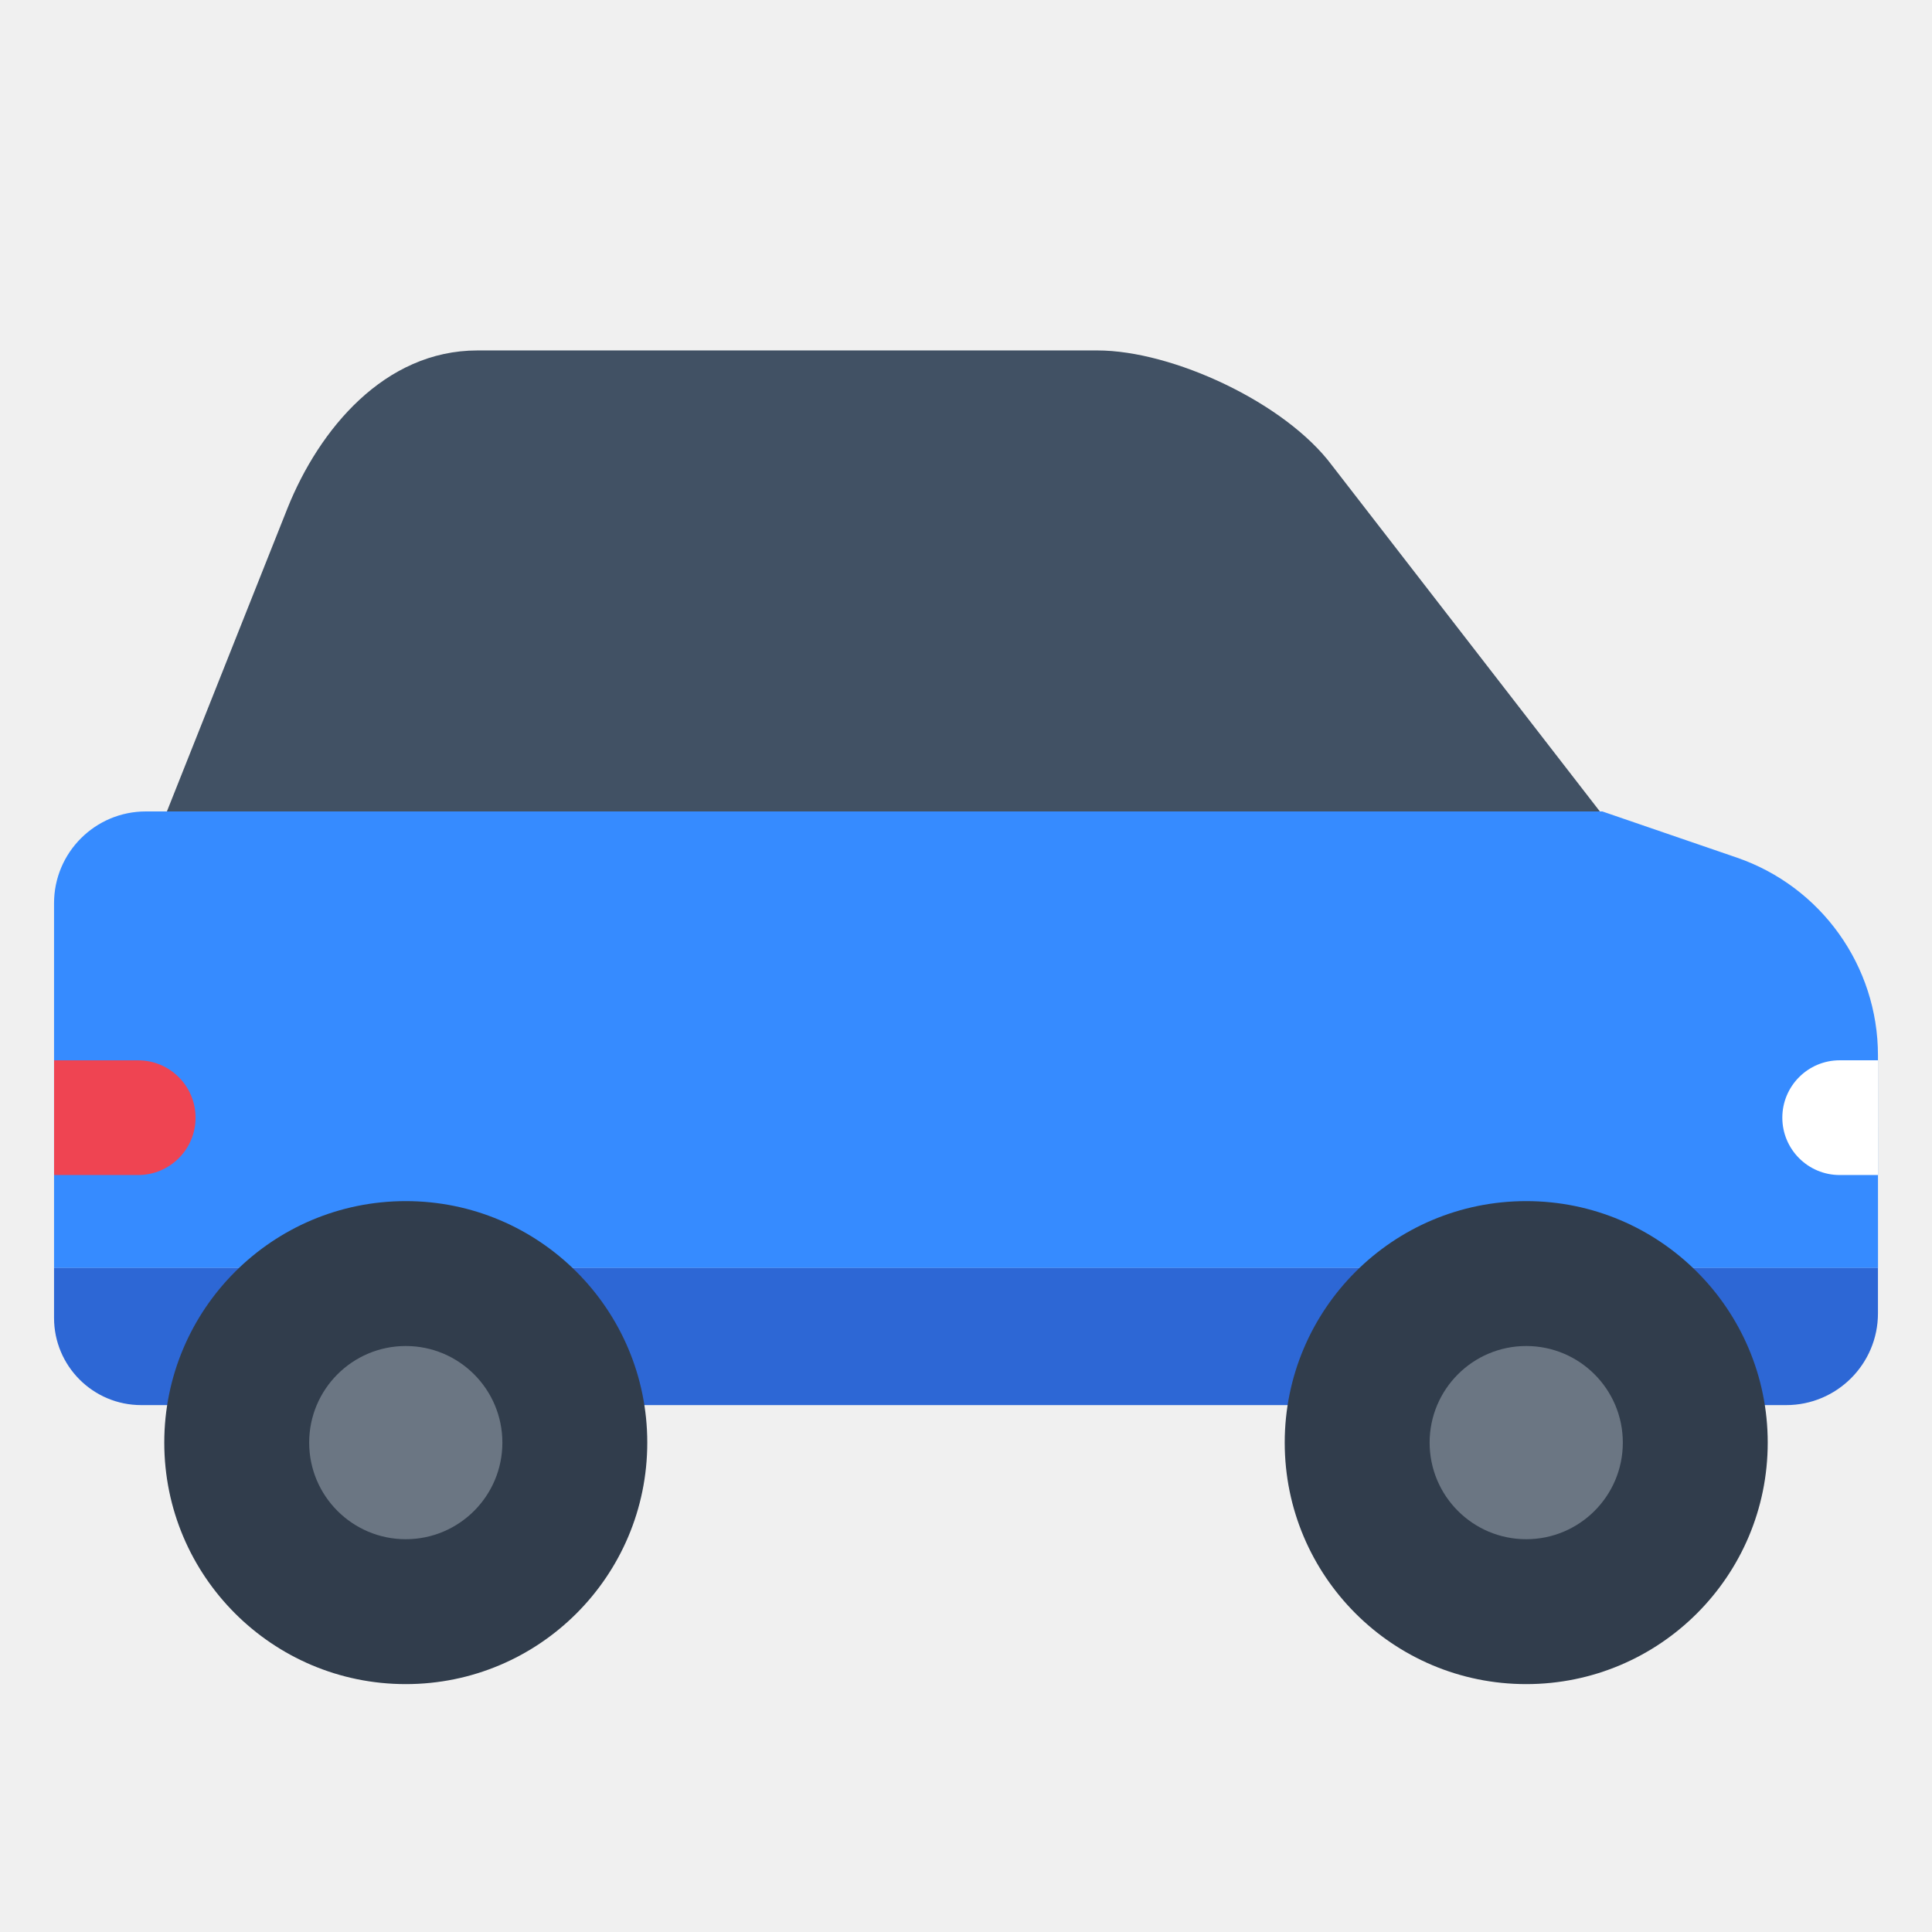
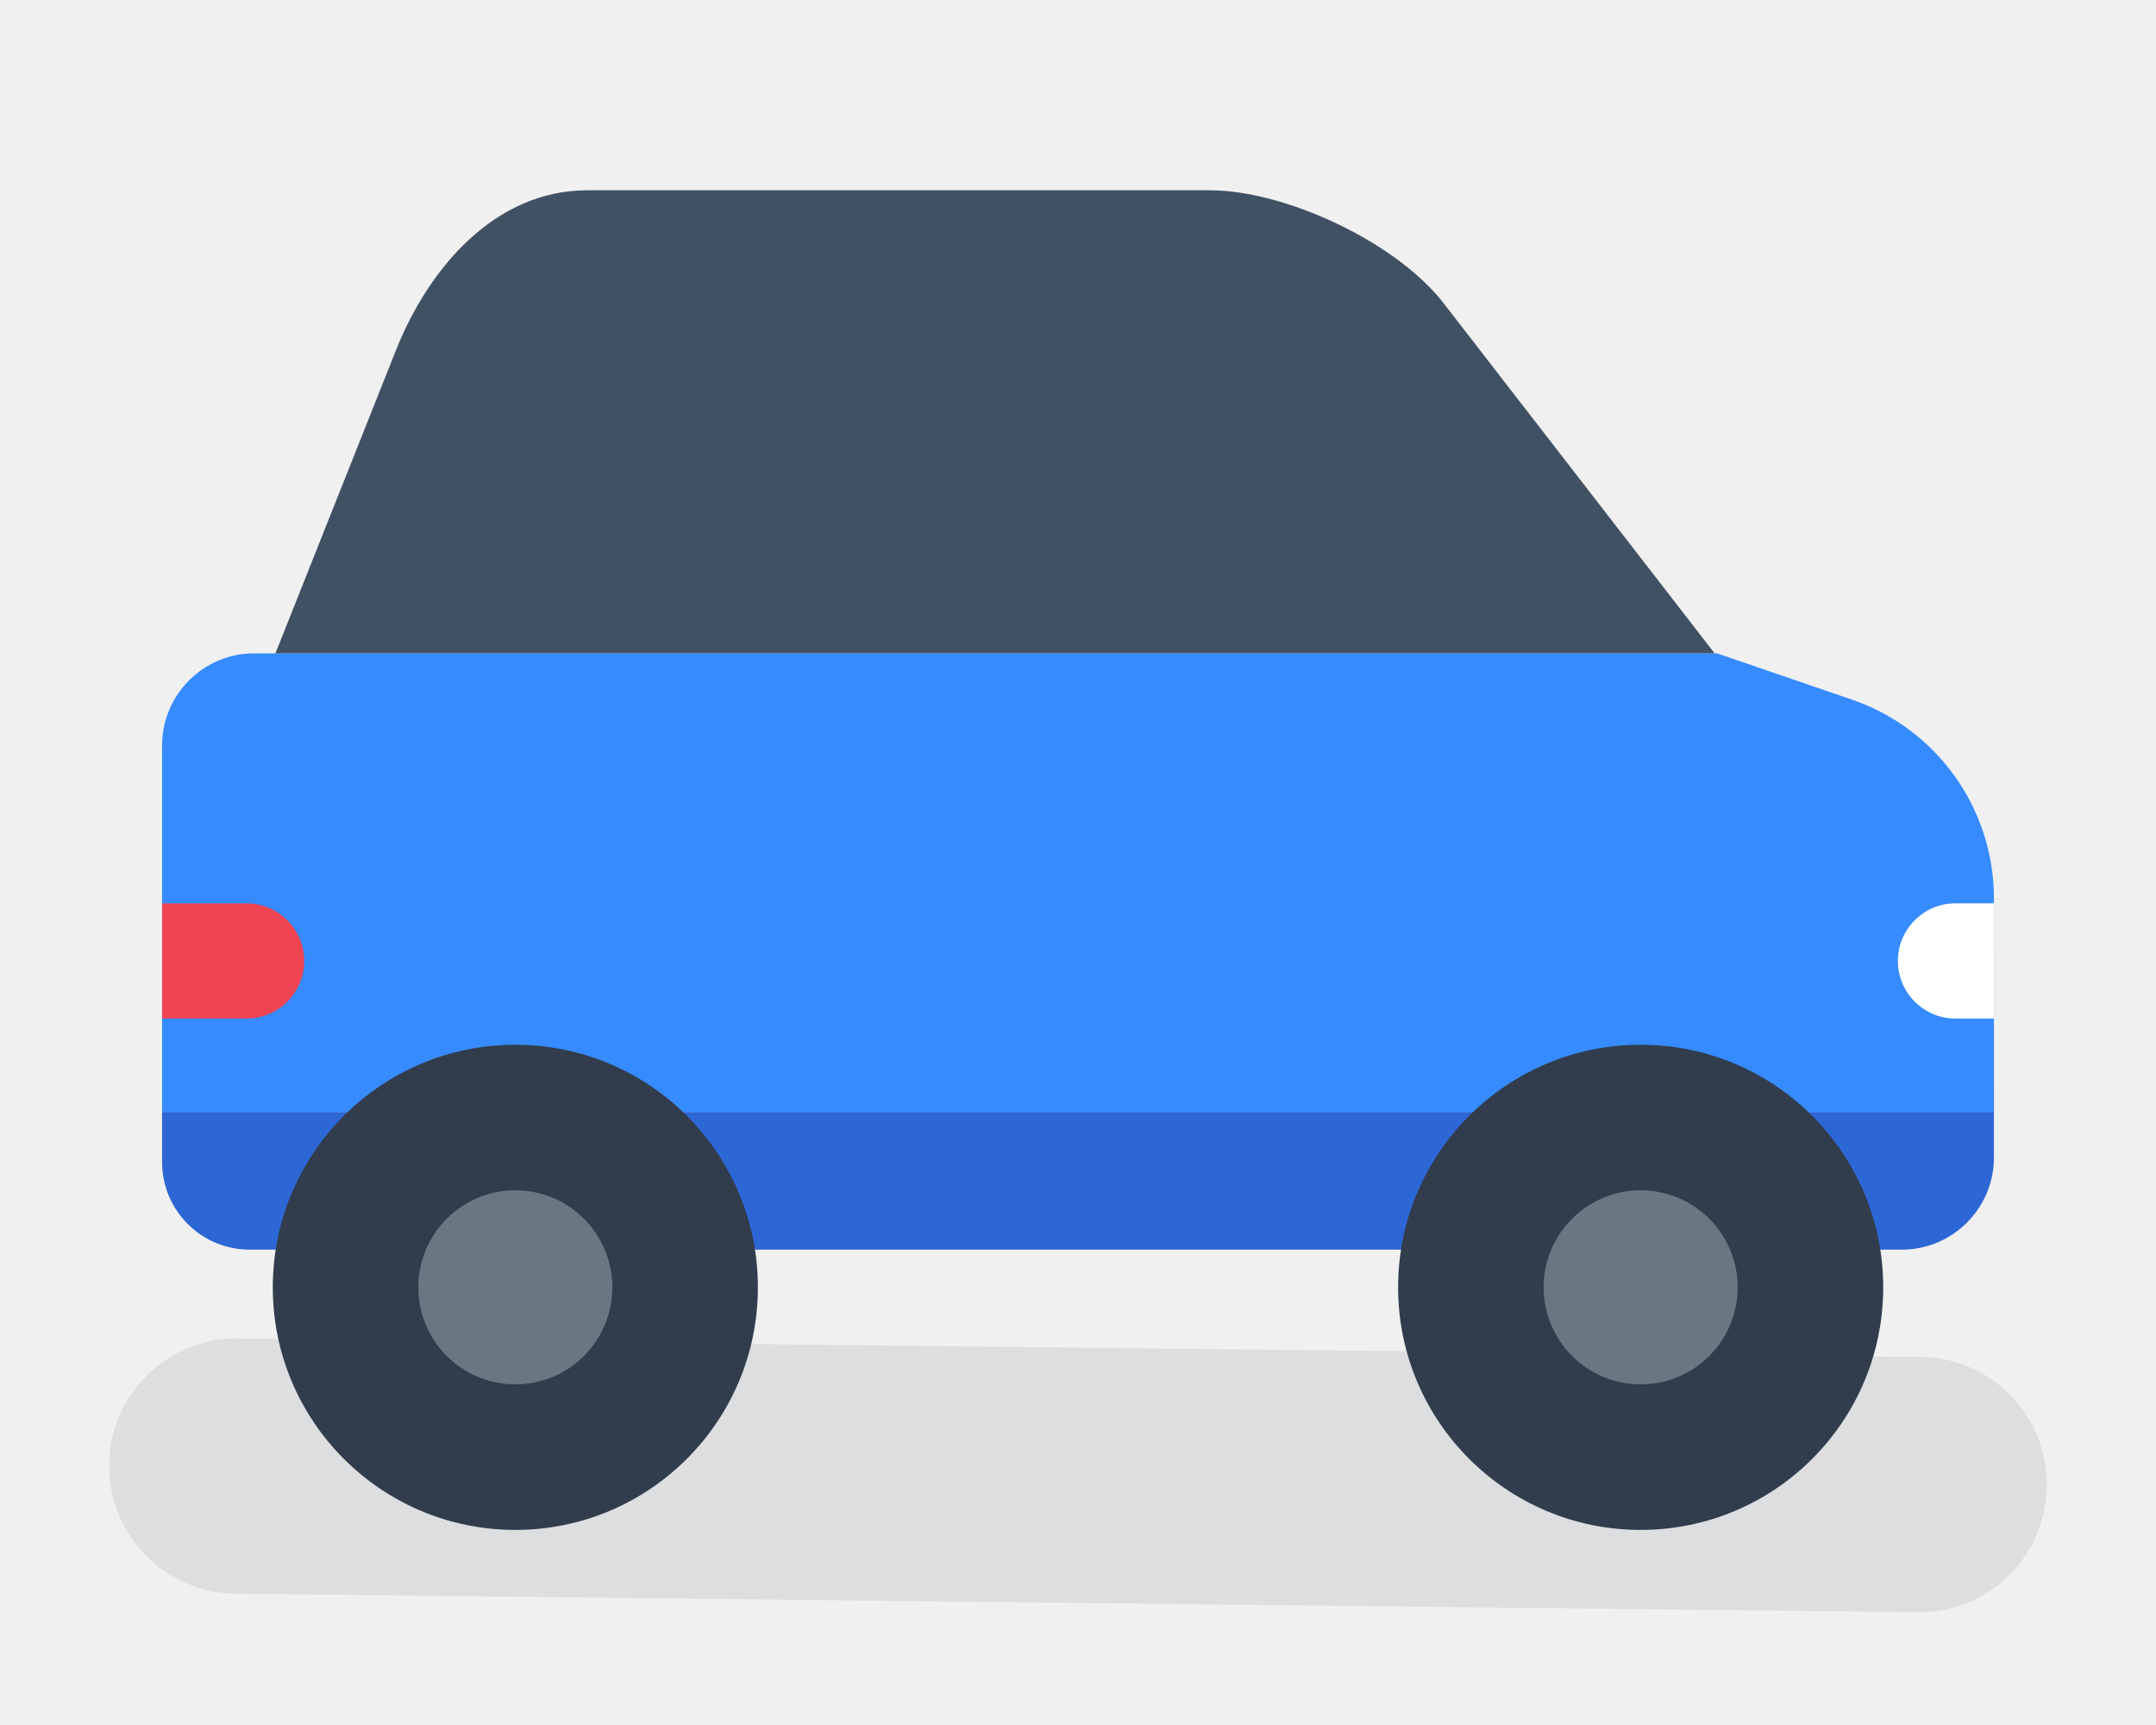
- <svg xmlns="http://www.w3.org/2000/svg" width="36" height="36" viewBox="0 0 36 36" fill="none">
-   <g clip-path="url(#clip0_1806_12901)">
-     <path d="M34.993 19.665C34.993 18.001 33.936 16.521 32.363 15.98L29.857 15.12H2.717C1.773 15.12 1.007 15.886 1.007 16.83V23.628H34.994L34.993 19.665Z" fill="#368BFF" />
-     <path d="M1.007 23.627V24.557C1.007 25.454 1.734 26.182 2.632 26.182H33.283C34.227 26.182 34.993 25.416 34.993 24.472V23.627H1.007Z" fill="#2D67D5" />
-     <path d="M28.439 31.381C30.924 31.381 32.939 29.366 32.939 26.881C32.939 24.396 30.924 22.381 28.439 22.381C25.954 22.381 23.939 24.396 23.939 26.881C23.939 29.366 25.954 31.381 28.439 31.381Z" fill="#313D4C" />
-     <path d="M28.439 28.681C29.433 28.681 30.239 27.875 30.239 26.881C30.239 25.887 29.433 25.081 28.439 25.081C27.445 25.081 26.639 25.887 26.639 26.881C26.639 27.875 27.445 28.681 28.439 28.681Z" fill="#6B7683" />
-     <path d="M7.561 31.381C10.046 31.381 12.061 29.366 12.061 26.881C12.061 24.396 10.046 22.381 7.561 22.381C5.076 22.381 3.061 24.396 3.061 26.881C3.061 29.366 5.076 31.381 7.561 31.381Z" fill="#313D4C" />
-     <path d="M7.561 28.681C8.555 28.681 9.361 27.875 9.361 26.881C9.361 25.887 8.555 25.081 7.561 25.081C6.567 25.081 5.761 25.887 5.761 26.881C5.761 27.875 6.567 28.681 7.561 28.681Z" fill="#6B7683" />
-     <path d="M34.993 21.895H34.28C33.69 21.895 33.211 21.416 33.211 20.826C33.211 20.236 33.69 19.757 34.28 19.757H34.993V21.895Z" fill="white" />
-     <path d="M1.007 21.895H2.575C3.165 21.895 3.644 21.416 3.644 20.827C3.644 20.237 3.165 19.758 2.576 19.758H1.008V21.895H1.007Z" fill="#EF4452" />
-     <path d="M24.822 8.675C23.948 7.5 21.845 6.53 20.448 6.53H8.897C7.164 6.53 5.948 8 5.359 9.465L3.11 15.12H29.811L24.822 8.675Z" fill="#415164" />
+ <svg xmlns="http://www.w3.org/2000/svg" width="40" height="32" viewBox="0 0 40 32" fill="none">
+   <rect x="2.052" y="24.802" width="35.952" height="4.736" rx="2.368" transform="rotate(0.631567 2.05225 24.8022)" fill="#ACB1B6" fill-opacity="0.28" />
+   <g clip-path="url(#clip0_1714_62396)">
+     <path d="M36.993 16.665C36.993 15.001 35.936 13.521 34.363 12.98L31.857 12.12H4.717C3.773 12.12 3.007 12.886 3.007 13.83V20.628H36.994L36.993 16.665Z" fill="#368BFF" />
+     <path d="M3.007 20.627V21.557C3.007 22.454 3.734 23.182 4.632 23.182H35.283C36.227 23.182 36.993 22.416 36.993 21.472V20.627H3.007Z" fill="#2D67D5" />
+     <path d="M30.439 28.381C32.925 28.381 34.939 26.366 34.939 23.881C34.939 21.396 32.925 19.381 30.439 19.381C27.954 19.381 25.939 21.396 25.939 23.881C25.939 26.366 27.954 28.381 30.439 28.381Z" fill="#313D4C" />
+     <path d="M30.439 25.681C31.433 25.681 32.239 24.875 32.239 23.881C32.239 22.887 31.433 22.081 30.439 22.081C29.445 22.081 28.639 22.887 28.639 23.881C28.639 24.875 29.445 25.681 30.439 25.681Z" fill="#6B7683" />
+     <path d="M9.561 28.381C12.046 28.381 14.061 26.366 14.061 23.881C14.061 21.396 12.046 19.381 9.561 19.381C7.076 19.381 5.061 21.396 5.061 23.881C5.061 26.366 7.076 28.381 9.561 28.381Z" fill="#313D4C" />
+     <path d="M9.561 25.681C10.555 25.681 11.361 24.875 11.361 23.881C11.361 22.887 10.555 22.081 9.561 22.081C8.567 22.081 7.761 22.887 7.761 23.881C7.761 24.875 8.567 25.681 9.561 25.681Z" fill="#6B7683" />
+     <path d="M36.993 18.895H36.28C35.69 18.895 35.211 18.416 35.211 17.826C35.211 17.236 35.69 16.757 36.28 16.757H36.993V18.895Z" fill="white" />
+     <path d="M3.007 18.895H4.575C5.165 18.895 5.644 18.416 5.644 17.827C5.644 17.237 5.165 16.758 4.576 16.758H3.008V18.895H3.007Z" fill="#EF4452" />
+     <path d="M26.822 5.675C25.948 4.5 23.845 3.53 22.448 3.53H10.897C9.164 3.53 7.948 5 7.359 6.465L5.11 12.12H31.811L26.822 5.675Z" fill="#415164" />
  </g>
  <defs>
-     <clipPath id="clip0_1806_12901">
-       <rect width="36" height="36" fill="white" />
+     <clipPath id="clip0_1714_62396">
+       <rect width="36" height="36" fill="white" transform="translate(2 -3)" />
    </clipPath>
  </defs>
</svg>
